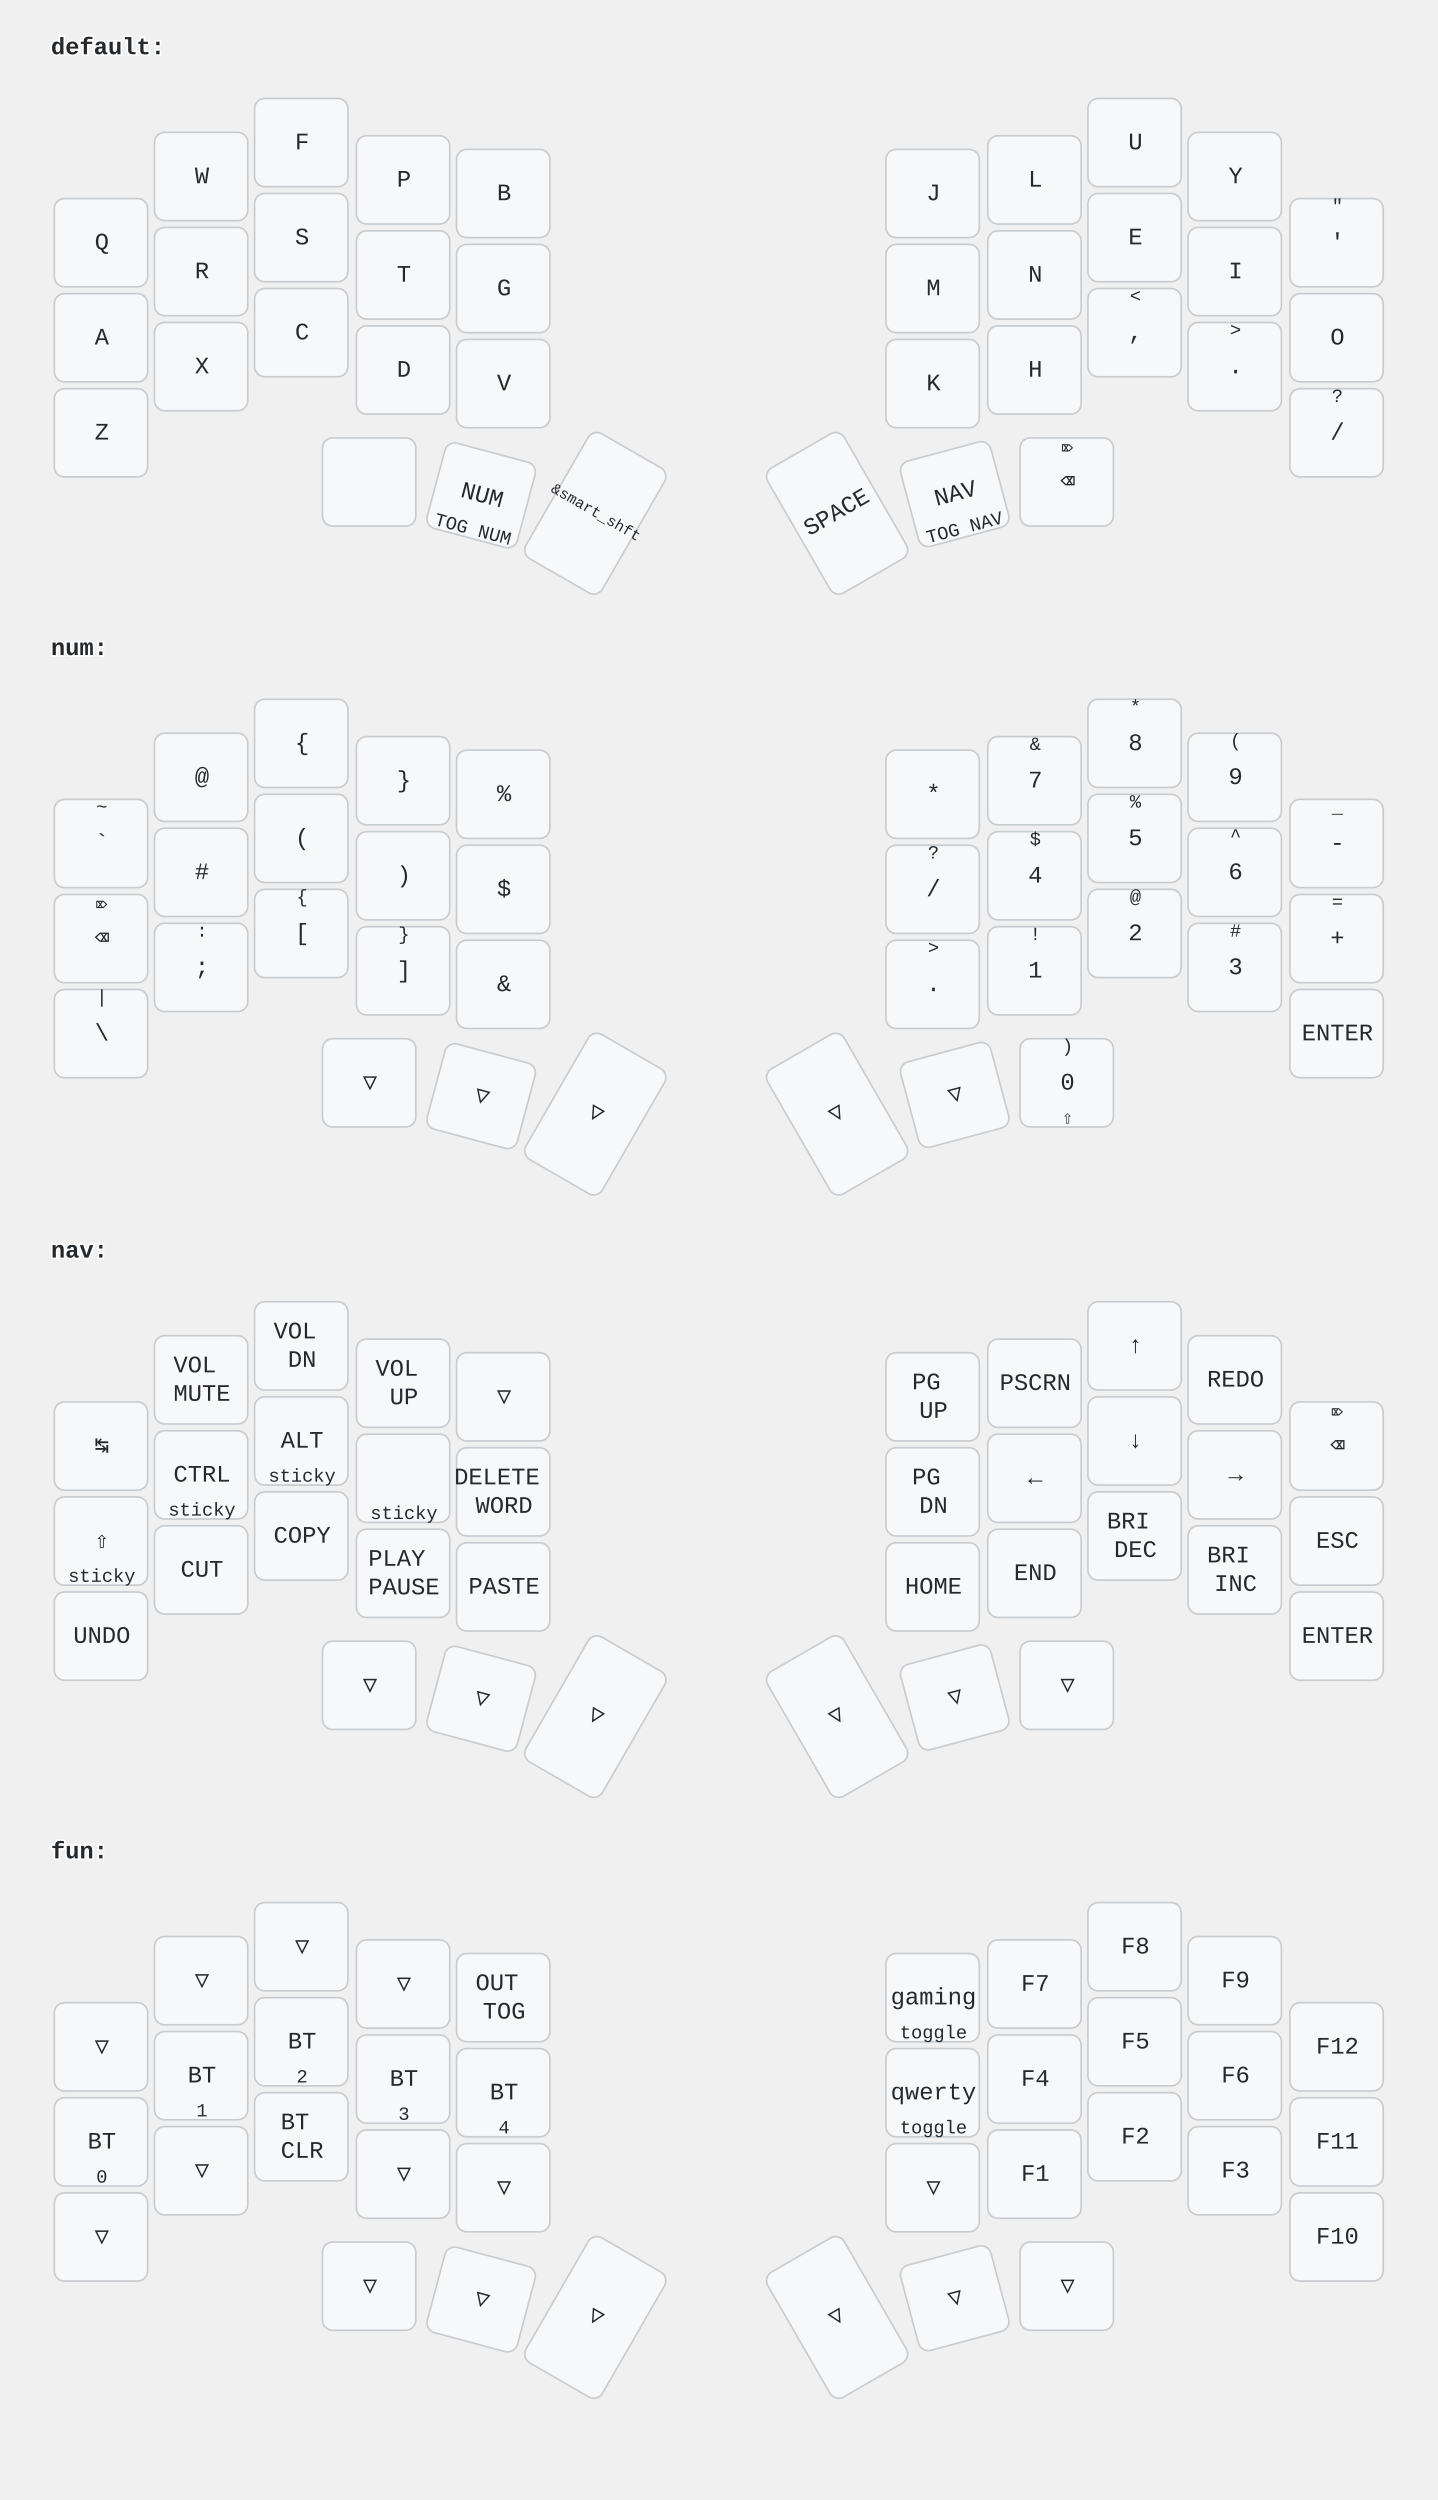
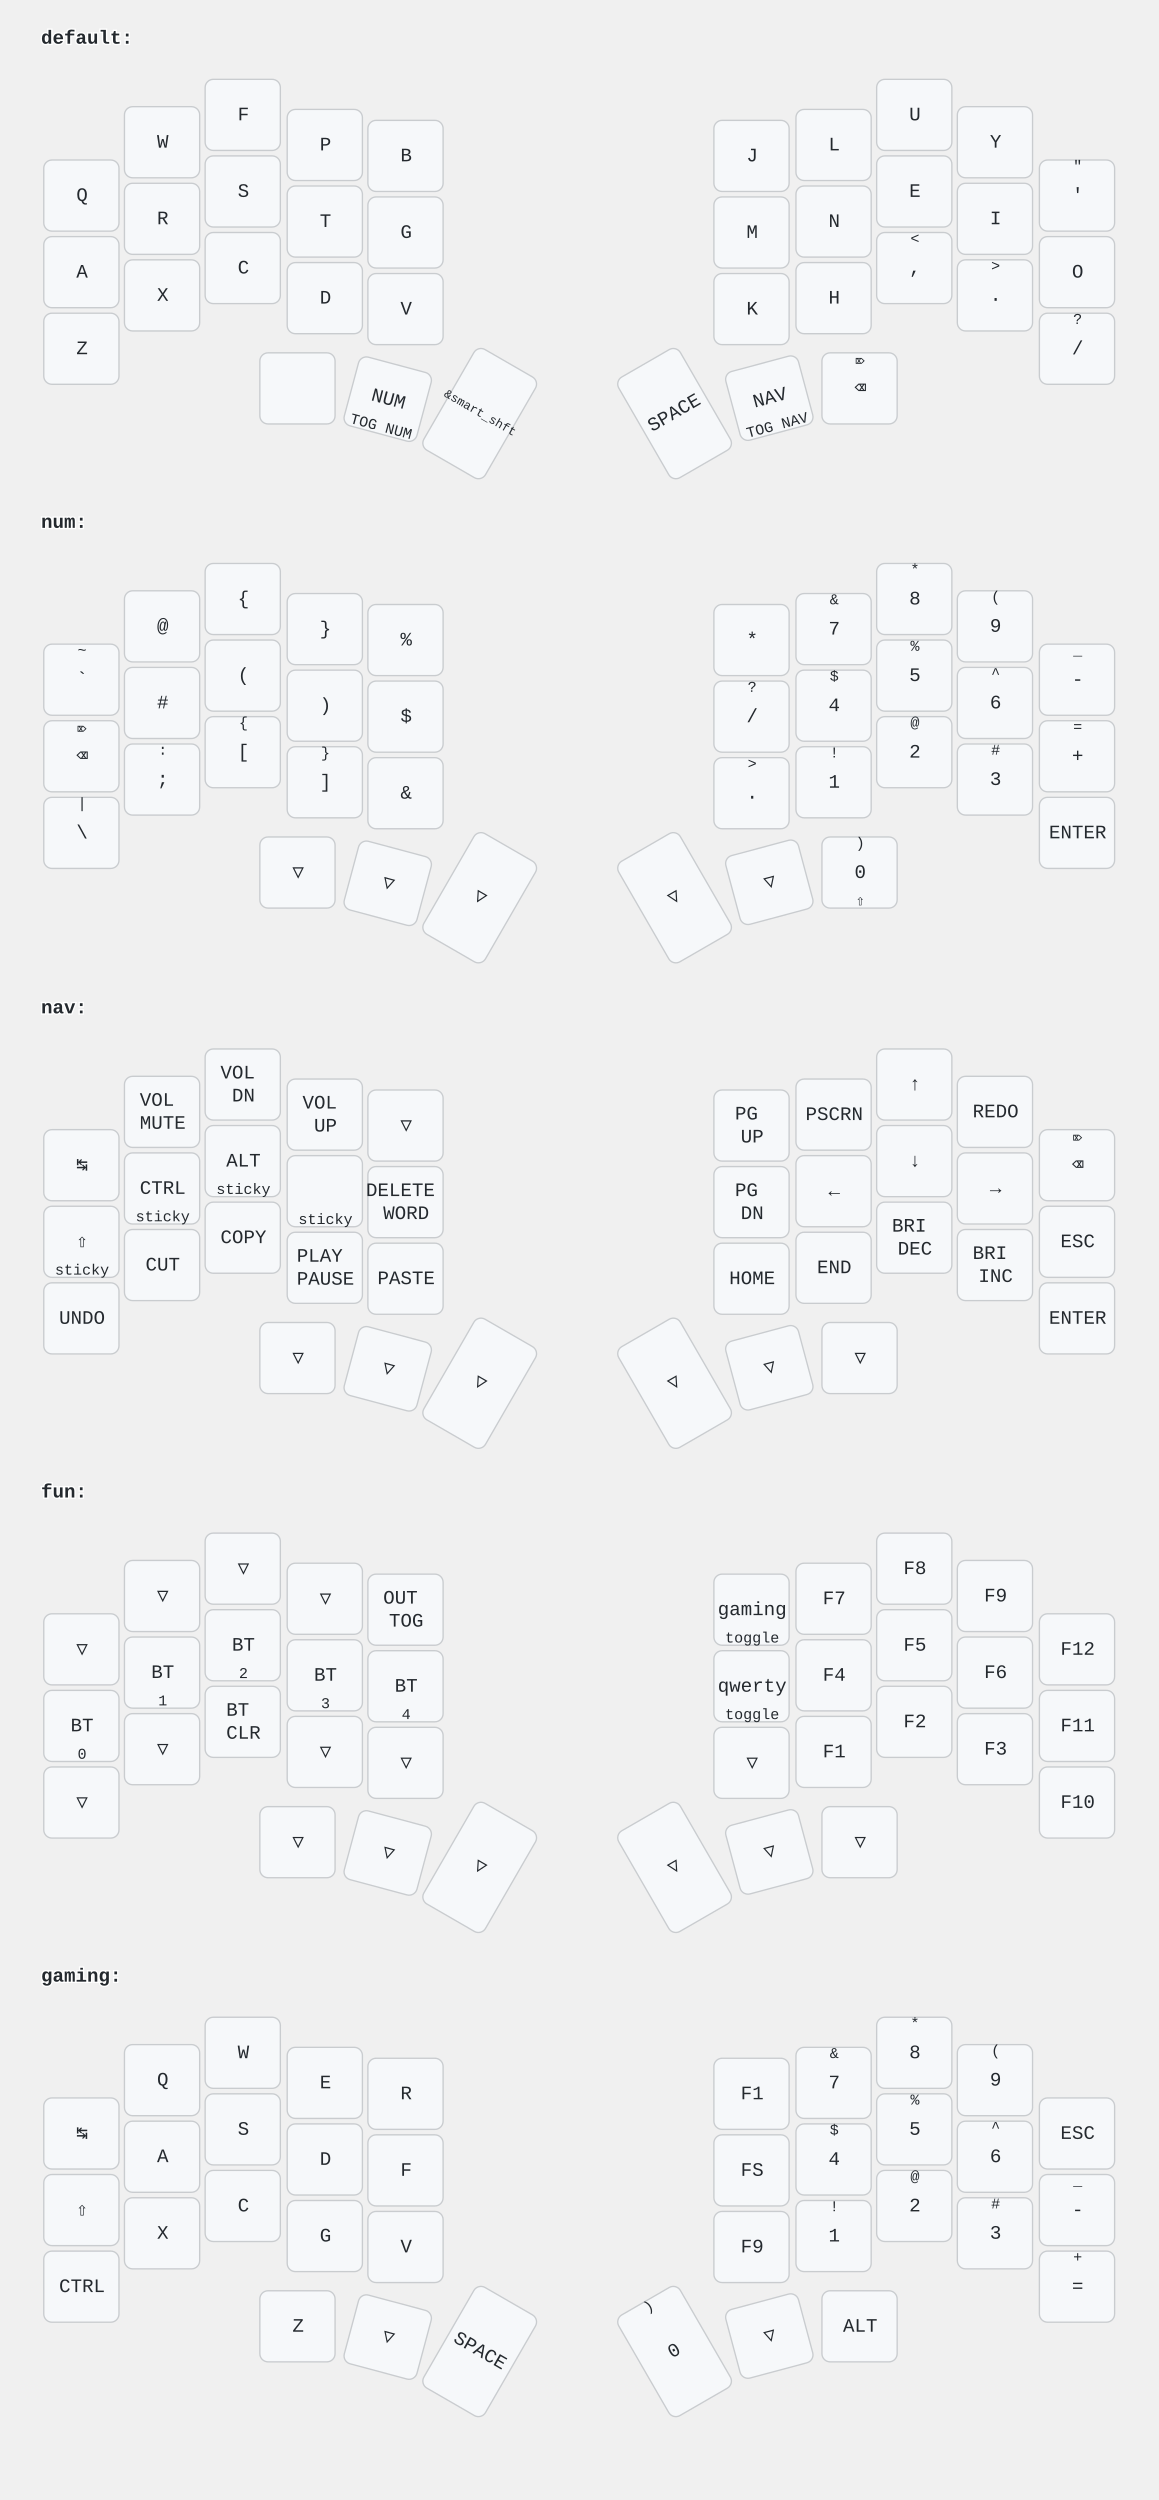
- <svg xmlns="http://www.w3.org/2000/svg" xmlns:xlink="http://www.w3.org/1999/xlink" width="847" height="1473" viewBox="0 0 847 1473" class="keymap">
+ <svg xmlns="http://www.w3.org/2000/svg" xmlns:xlink="http://www.w3.org/1999/xlink" width="847" height="1828" viewBox="0 0 847 1828" class="keymap">
  <defs>/* start glyphs */
<svg id="mdil:menu">
      <svg id="mdil-menu" viewBox="0 0 24 24">
        <path d="M3,8V7H20V8H3M20,12V13H3V12H20M3,17H20V18H3V17Z" />
      </svg>
    </svg>
  </defs>/* end glyphs */
<style>/* font and background color specifications */
svg {
    font-family: SFMono-Regular,Consolas,Liberation Mono,Menlo,monospace;
    font-size: 14px;
    font-kerning: normal;
    text-rendering: optimizeLegibility;
    fill: #24292e;
}

/* default key styling */
rect {
    fill: #f6f8fa;
    stroke: #c9cccf;
    stroke-width: 1;
}

/* color accent for combo boxes */
rect.combo {
    fill: #cdf;
}

/* color accent for held keys */
rect.held, rect.combo.held {
    fill: #fdd;
}

/* color accent for ghost (optional) keys */
rect.ghost, rect.combo.ghost {
    fill: #ddd;
}

text {
    text-anchor: middle;
    dominant-baseline: middle;
}

/* styling for layer labels */
text.label {
    font-weight: bold;
    text-anchor: start;
    stroke: white;
    stroke-width: 2;
    paint-order: stroke;
}

/* styling for combo tap, and key hold/shifted label text */
text.combo, text.hold, text.shifted {
    font-size: 11px;
}

text.hold {
    text-anchor: middle;
    dominant-baseline: auto;
}

text.shifted {
    text-anchor: middle;
    dominant-baseline: hanging;
}

/* styling for hold/shifted label text in combo box */
text.combo.hold, text.combo.shifted {
    font-size: 8px;
}

/* styling for combo dendrons */
path {
    stroke-width: 1;
    stroke: gray;
    fill: none;
}
</style>
  <g transform="translate(30, 0)" class="layer-default">
    <text x="0" y="28" class="label">default:</text>
    <g transform="translate(0, 56)">
      <g transform="translate(30, 87)" class="key keypos-0">
        <rect rx="6" ry="6" x="-28" y="-26" width="55" height="52" class="key" />
        <text x="0" y="0" class="key tap">Q</text>
      </g>
      <g transform="translate(89, 48)" class="key keypos-1">
        <rect rx="6" ry="6" x="-28" y="-26" width="55" height="52" class="key" />
        <text x="0" y="0" class="key tap">W</text>
      </g>
      <g transform="translate(148, 28)" class="key keypos-2">
        <rect rx="6" ry="6" x="-28" y="-26" width="55" height="52" class="key" />
        <text x="0" y="0" class="key tap">F</text>
      </g>
      <g transform="translate(208, 50)" class="key keypos-3">
        <rect rx="6" ry="6" x="-28" y="-26" width="55" height="52" class="key" />
        <text x="0" y="0" class="key tap">P</text>
      </g>
      <g transform="translate(267, 58)" class="key keypos-4">
        <rect rx="6" ry="6" x="-28" y="-26" width="55" height="52" class="key" />
        <text x="0" y="0" class="key tap">B</text>
      </g>
      <g transform="translate(520, 58)" class="key keypos-5">
        <rect rx="6" ry="6" x="-28" y="-26" width="55" height="52" class="key" />
        <text x="0" y="0" class="key tap">J</text>
      </g>
      <g transform="translate(580, 50)" class="key keypos-6">
        <rect rx="6" ry="6" x="-28" y="-26" width="55" height="52" class="key" />
        <text x="0" y="0" class="key tap">L</text>
      </g>
      <g transform="translate(639, 28)" class="key keypos-7">
        <rect rx="6" ry="6" x="-28" y="-26" width="55" height="52" class="key" />
        <text x="0" y="0" class="key tap">U</text>
      </g>
      <g transform="translate(698, 48)" class="key keypos-8">
        <rect rx="6" ry="6" x="-28" y="-26" width="55" height="52" class="key" />
        <text x="0" y="0" class="key tap">Y</text>
      </g>
      <g transform="translate(758, 87)" class="key keypos-9">
        <rect rx="6" ry="6" x="-28" y="-26" width="55" height="52" class="key" />
        <text x="0" y="0" class="key tap">'</text>
        <text x="0" y="-24" class="key shifted">"</text>
      </g>
      <g transform="translate(30, 143)" class="key keypos-10">
        <rect rx="6" ry="6" x="-28" y="-26" width="55" height="52" class="key" />
        <text x="0" y="0" class="key tap">A</text>
      </g>
      <g transform="translate(89, 104)" class="key keypos-11">
        <rect rx="6" ry="6" x="-28" y="-26" width="55" height="52" class="key" />
        <text x="0" y="0" class="key tap">R</text>
      </g>
      <g transform="translate(148, 84)" class="key keypos-12">
        <rect rx="6" ry="6" x="-28" y="-26" width="55" height="52" class="key" />
        <text x="0" y="0" class="key tap">S</text>
      </g>
      <g transform="translate(208, 106)" class="key keypos-13">
        <rect rx="6" ry="6" x="-28" y="-26" width="55" height="52" class="key" />
        <text x="0" y="0" class="key tap">T</text>
      </g>
      <g transform="translate(267, 114)" class="key keypos-14">
        <rect rx="6" ry="6" x="-28" y="-26" width="55" height="52" class="key" />
        <text x="0" y="0" class="key tap">G</text>
      </g>
      <g transform="translate(520, 114)" class="key keypos-15">
        <rect rx="6" ry="6" x="-28" y="-26" width="55" height="52" class="key" />
        <text x="0" y="0" class="key tap">M</text>
      </g>
      <g transform="translate(580, 106)" class="key keypos-16">
        <rect rx="6" ry="6" x="-28" y="-26" width="55" height="52" class="key" />
        <text x="0" y="0" class="key tap">N</text>
      </g>
      <g transform="translate(639, 84)" class="key keypos-17">
        <rect rx="6" ry="6" x="-28" y="-26" width="55" height="52" class="key" />
        <text x="0" y="0" class="key tap">E</text>
      </g>
      <g transform="translate(698, 104)" class="key keypos-18">
        <rect rx="6" ry="6" x="-28" y="-26" width="55" height="52" class="key" />
        <text x="0" y="0" class="key tap">I</text>
      </g>
      <g transform="translate(758, 143)" class="key keypos-19">
        <rect rx="6" ry="6" x="-28" y="-26" width="55" height="52" class="key" />
        <text x="0" y="0" class="key tap">O</text>
      </g>
      <g transform="translate(30, 199)" class="key keypos-20">
        <rect rx="6" ry="6" x="-28" y="-26" width="55" height="52" class="key" />
        <text x="0" y="0" class="key tap">Z</text>
      </g>
      <g transform="translate(89, 160)" class="key keypos-21">
        <rect rx="6" ry="6" x="-28" y="-26" width="55" height="52" class="key" />
        <text x="0" y="0" class="key tap">X</text>
      </g>
      <g transform="translate(148, 140)" class="key keypos-22">
        <rect rx="6" ry="6" x="-28" y="-26" width="55" height="52" class="key" />
        <text x="0" y="0" class="key tap">C</text>
      </g>
      <g transform="translate(208, 162)" class="key keypos-23">
        <rect rx="6" ry="6" x="-28" y="-26" width="55" height="52" class="key" />
        <text x="0" y="0" class="key tap">D</text>
      </g>
      <g transform="translate(267, 170)" class="key keypos-24">
        <rect rx="6" ry="6" x="-28" y="-26" width="55" height="52" class="key" />
        <text x="0" y="0" class="key tap">V</text>
      </g>
      <g transform="translate(520, 170)" class="key keypos-25">
        <rect rx="6" ry="6" x="-28" y="-26" width="55" height="52" class="key" />
        <text x="0" y="0" class="key tap">K</text>
      </g>
      <g transform="translate(580, 162)" class="key keypos-26">
        <rect rx="6" ry="6" x="-28" y="-26" width="55" height="52" class="key" />
        <text x="0" y="0" class="key tap">H</text>
      </g>
      <g transform="translate(639, 140)" class="key keypos-27">
        <rect rx="6" ry="6" x="-28" y="-26" width="55" height="52" class="key" />
        <text x="0" y="0" class="key tap">,</text>
        <text x="0" y="-24" class="key shifted">&lt;</text>
      </g>
      <g transform="translate(698, 160)" class="key keypos-28">
        <rect rx="6" ry="6" x="-28" y="-26" width="55" height="52" class="key" />
        <text x="0" y="0" class="key tap">.</text>
        <text x="0" y="-24" class="key shifted">&gt;</text>
      </g>
      <g transform="translate(758, 199)" class="key keypos-29">
        <rect rx="6" ry="6" x="-28" y="-26" width="55" height="52" class="key" />
        <text x="0" y="0" class="key tap">/</text>
        <text x="0" y="-24" class="key shifted">?</text>
      </g>
      <g transform="translate(188, 228)" class="key keypos-30">
        <rect rx="6" ry="6" x="-28" y="-26" width="55" height="52" class="key" />
        <use href="#mdil:menu" xlink:href="#mdil:menu" x="-7" y="-7" height="14" width="14.0" class="key tap glyph mdil:menu" />
      </g>
      <g transform="translate(254, 236) rotate(15.0)" class="key keypos-31">
        <rect rx="6" ry="6" x="-28" y="-26" width="55" height="52" class="key" />
        <text x="0" y="0" class="key tap">NUM</text>
        <text x="0" y="24" class="key hold">TOG NUM</text>
      </g>
      <g transform="translate(321, 246) rotate(30.0)" class="key keypos-32">
        <rect rx="6" ry="6" x="-26" y="-42" width="52" height="85" class="key" />
        <text x="0" y="0" class="key tap">
          <tspan style="font-size: 64%">&amp;smart_shft</tspan>
        </text>
      </g>
      <g transform="translate(463, 246) rotate(-30.0)" class="key keypos-33">
        <rect rx="6" ry="6" x="-26" y="-42" width="52" height="85" class="key" />
        <text x="0" y="0" class="key tap">SPACE</text>
      </g>
      <g transform="translate(533, 235) rotate(-15.0)" class="key keypos-34">
        <rect rx="6" ry="6" x="-28" y="-26" width="55" height="52" class="key" />
        <text x="0" y="0" class="key tap">NAV</text>
        <text x="0" y="24" class="key hold">TOG NAV</text>
      </g>
      <g transform="translate(599, 228)" class="key keypos-35">
        <rect rx="6" ry="6" x="-28" y="-26" width="55" height="52" class="key" />
        <text x="0" y="0" class="key tap">⌫</text>
        <text x="0" y="-24" class="key shifted">⌦</text>
      </g>
    </g>
  </g>
  <g transform="translate(30, 354)" class="layer-num">
    <text x="0" y="28" class="label">num:</text>
    <g transform="translate(0, 56)">
      <g transform="translate(30, 87)" class="key keypos-0">
        <rect rx="6" ry="6" x="-28" y="-26" width="55" height="52" class="key" />
        <text x="0" y="0" class="key tap">`</text>
        <text x="0" y="-24" class="key shifted">~</text>
      </g>
      <g transform="translate(89, 48)" class="key keypos-1">
        <rect rx="6" ry="6" x="-28" y="-26" width="55" height="52" class="key" />
        <text x="0" y="0" class="key tap">@</text>
      </g>
      <g transform="translate(148, 28)" class="key keypos-2">
        <rect rx="6" ry="6" x="-28" y="-26" width="55" height="52" class="key" />
        <text x="0" y="0" class="key tap">{</text>
      </g>
      <g transform="translate(208, 50)" class="key keypos-3">
        <rect rx="6" ry="6" x="-28" y="-26" width="55" height="52" class="key" />
        <text x="0" y="0" class="key tap">}</text>
      </g>
      <g transform="translate(267, 58)" class="key keypos-4">
        <rect rx="6" ry="6" x="-28" y="-26" width="55" height="52" class="key" />
        <text x="0" y="0" class="key tap">%</text>
      </g>
      <g transform="translate(520, 58)" class="key keypos-5">
        <rect rx="6" ry="6" x="-28" y="-26" width="55" height="52" class="key" />
        <text x="0" y="0" class="key tap">*</text>
      </g>
      <g transform="translate(580, 50)" class="key keypos-6">
        <rect rx="6" ry="6" x="-28" y="-26" width="55" height="52" class="key" />
        <text x="0" y="0" class="key tap">7</text>
        <text x="0" y="-24" class="key shifted">&amp;</text>
      </g>
      <g transform="translate(639, 28)" class="key keypos-7">
        <rect rx="6" ry="6" x="-28" y="-26" width="55" height="52" class="key" />
        <text x="0" y="0" class="key tap">8</text>
        <text x="0" y="-24" class="key shifted">*</text>
      </g>
      <g transform="translate(698, 48)" class="key keypos-8">
        <rect rx="6" ry="6" x="-28" y="-26" width="55" height="52" class="key" />
        <text x="0" y="0" class="key tap">9</text>
        <text x="0" y="-24" class="key shifted">(</text>
      </g>
      <g transform="translate(758, 87)" class="key keypos-9">
        <rect rx="6" ry="6" x="-28" y="-26" width="55" height="52" class="key" />
        <text x="0" y="0" class="key tap">-</text>
        <text x="0" y="-24" class="key shifted">_</text>
      </g>
      <g transform="translate(30, 143)" class="key keypos-10">
        <rect rx="6" ry="6" x="-28" y="-26" width="55" height="52" class="key" />
        <text x="0" y="0" class="key tap">⌫</text>
        <text x="0" y="-24" class="key shifted">⌦</text>
      </g>
      <g transform="translate(89, 104)" class="key keypos-11">
        <rect rx="6" ry="6" x="-28" y="-26" width="55" height="52" class="key" />
        <text x="0" y="0" class="key tap">#</text>
      </g>
      <g transform="translate(148, 84)" class="key keypos-12">
        <rect rx="6" ry="6" x="-28" y="-26" width="55" height="52" class="key" />
        <text x="0" y="0" class="key tap">(</text>
      </g>
      <g transform="translate(208, 106)" class="key keypos-13">
        <rect rx="6" ry="6" x="-28" y="-26" width="55" height="52" class="key" />
        <text x="0" y="0" class="key tap">)</text>
      </g>
      <g transform="translate(267, 114)" class="key keypos-14">
        <rect rx="6" ry="6" x="-28" y="-26" width="55" height="52" class="key" />
        <text x="0" y="0" class="key tap">$</text>
      </g>
      <g transform="translate(520, 114)" class="key keypos-15">
        <rect rx="6" ry="6" x="-28" y="-26" width="55" height="52" class="key" />
        <text x="0" y="0" class="key tap">/</text>
        <text x="0" y="-24" class="key shifted">?</text>
      </g>
      <g transform="translate(580, 106)" class="key keypos-16">
        <rect rx="6" ry="6" x="-28" y="-26" width="55" height="52" class="key" />
        <text x="0" y="0" class="key tap">4</text>
        <text x="0" y="-24" class="key shifted">$</text>
      </g>
      <g transform="translate(639, 84)" class="key keypos-17">
        <rect rx="6" ry="6" x="-28" y="-26" width="55" height="52" class="key" />
        <text x="0" y="0" class="key tap">5</text>
        <text x="0" y="-24" class="key shifted">%</text>
      </g>
      <g transform="translate(698, 104)" class="key keypos-18">
        <rect rx="6" ry="6" x="-28" y="-26" width="55" height="52" class="key" />
        <text x="0" y="0" class="key tap">6</text>
        <text x="0" y="-24" class="key shifted">^</text>
      </g>
      <g transform="translate(758, 143)" class="key keypos-19">
        <rect rx="6" ry="6" x="-28" y="-26" width="55" height="52" class="key" />
        <text x="0" y="0" class="key tap">+</text>
        <text x="0" y="-24" class="key shifted">=</text>
      </g>
      <g transform="translate(30, 199)" class="key keypos-20">
        <rect rx="6" ry="6" x="-28" y="-26" width="55" height="52" class="key" />
        <text x="0" y="0" class="key tap">\</text>
        <text x="0" y="-24" class="key shifted">|</text>
      </g>
      <g transform="translate(89, 160)" class="key keypos-21">
        <rect rx="6" ry="6" x="-28" y="-26" width="55" height="52" class="key" />
        <text x="0" y="0" class="key tap">;</text>
        <text x="0" y="-24" class="key shifted">:</text>
      </g>
      <g transform="translate(148, 140)" class="key keypos-22">
        <rect rx="6" ry="6" x="-28" y="-26" width="55" height="52" class="key" />
        <text x="0" y="0" class="key tap">[</text>
        <text x="0" y="-24" class="key shifted">{</text>
      </g>
      <g transform="translate(208, 162)" class="key keypos-23">
        <rect rx="6" ry="6" x="-28" y="-26" width="55" height="52" class="key" />
        <text x="0" y="0" class="key tap">]</text>
        <text x="0" y="-24" class="key shifted">}</text>
      </g>
      <g transform="translate(267, 170)" class="key keypos-24">
        <rect rx="6" ry="6" x="-28" y="-26" width="55" height="52" class="key" />
        <text x="0" y="0" class="key tap">&amp;</text>
      </g>
      <g transform="translate(520, 170)" class="key keypos-25">
        <rect rx="6" ry="6" x="-28" y="-26" width="55" height="52" class="key" />
        <text x="0" y="0" class="key tap">.</text>
        <text x="0" y="-24" class="key shifted">&gt;</text>
      </g>
      <g transform="translate(580, 162)" class="key keypos-26">
        <rect rx="6" ry="6" x="-28" y="-26" width="55" height="52" class="key" />
        <text x="0" y="0" class="key tap">1</text>
        <text x="0" y="-24" class="key shifted">!</text>
      </g>
      <g transform="translate(639, 140)" class="key keypos-27">
        <rect rx="6" ry="6" x="-28" y="-26" width="55" height="52" class="key" />
        <text x="0" y="0" class="key tap">2</text>
        <text x="0" y="-24" class="key shifted">@</text>
      </g>
      <g transform="translate(698, 160)" class="key keypos-28">
        <rect rx="6" ry="6" x="-28" y="-26" width="55" height="52" class="key" />
        <text x="0" y="0" class="key tap">3</text>
        <text x="0" y="-24" class="key shifted">#</text>
      </g>
      <g transform="translate(758, 199)" class="key keypos-29">
        <rect rx="6" ry="6" x="-28" y="-26" width="55" height="52" class="key" />
        <text x="0" y="0" class="key tap">ENTER</text>
      </g>
      <g transform="translate(188, 228)" class="key trans keypos-30">
        <rect rx="6" ry="6" x="-28" y="-26" width="55" height="52" class="key trans" />
        <text x="0" y="0" class="key trans tap">▽</text>
      </g>
      <g transform="translate(254, 236) rotate(15.0)" class="key trans keypos-31">
        <rect rx="6" ry="6" x="-28" y="-26" width="55" height="52" class="key trans" />
        <text x="0" y="0" class="key trans tap">▽</text>
      </g>
      <g transform="translate(321, 246) rotate(30.0)" class="key trans keypos-32">
        <rect rx="6" ry="6" x="-26" y="-42" width="52" height="85" class="key trans" />
        <text x="0" y="0" class="key trans tap">▽</text>
      </g>
      <g transform="translate(463, 246) rotate(-30.0)" class="key trans keypos-33">
        <rect rx="6" ry="6" x="-26" y="-42" width="52" height="85" class="key trans" />
        <text x="0" y="0" class="key trans tap">▽</text>
      </g>
      <g transform="translate(533, 235) rotate(-15.0)" class="key trans keypos-34">
        <rect rx="6" ry="6" x="-28" y="-26" width="55" height="52" class="key trans" />
        <text x="0" y="0" class="key trans tap">▽</text>
      </g>
      <g transform="translate(599, 228)" class="key keypos-35">
        <rect rx="6" ry="6" x="-28" y="-26" width="55" height="52" class="key" />
        <text x="0" y="0" class="key tap">0</text>
        <text x="0" y="24" class="key hold">⇧</text>
        <text x="0" y="-24" class="key shifted">)</text>
      </g>
    </g>
  </g>
  <g transform="translate(30, 709)" class="layer-nav">
    <text x="0" y="28" class="label">nav:</text>
    <g transform="translate(0, 56)">
      <g transform="translate(30, 87)" class="key keypos-0">
        <rect rx="6" ry="6" x="-28" y="-26" width="55" height="52" class="key" />
        <text x="0" y="0" class="key tap">↹</text>
      </g>
      <g transform="translate(89, 48)" class="key keypos-1">
        <rect rx="6" ry="6" x="-28" y="-26" width="55" height="52" class="key" />
        <text x="0" y="0" class="key tap">
          <tspan x="0" dy="-0.6em">VOL</tspan>
          <tspan x="0" dy="1.2em">MUTE</tspan>
        </text>
      </g>
      <g transform="translate(148, 28)" class="key keypos-2">
        <rect rx="6" ry="6" x="-28" y="-26" width="55" height="52" class="key" />
        <text x="0" y="0" class="key tap">
          <tspan x="0" dy="-0.6em">VOL</tspan>
          <tspan x="0" dy="1.2em">DN</tspan>
        </text>
      </g>
      <g transform="translate(208, 50)" class="key keypos-3">
        <rect rx="6" ry="6" x="-28" y="-26" width="55" height="52" class="key" />
        <text x="0" y="0" class="key tap">
          <tspan x="0" dy="-0.6em">VOL</tspan>
          <tspan x="0" dy="1.2em">UP</tspan>
        </text>
      </g>
      <g transform="translate(267, 58)" class="key trans keypos-4">
        <rect rx="6" ry="6" x="-28" y="-26" width="55" height="52" class="key trans" />
        <text x="0" y="0" class="key trans tap">▽</text>
      </g>
      <g transform="translate(520, 58)" class="key keypos-5">
        <rect rx="6" ry="6" x="-28" y="-26" width="55" height="52" class="key" />
        <text x="0" y="0" class="key tap">
          <tspan x="0" dy="-0.6em">PG</tspan>
          <tspan x="0" dy="1.2em">UP</tspan>
        </text>
      </g>
      <g transform="translate(580, 50)" class="key keypos-6">
        <rect rx="6" ry="6" x="-28" y="-26" width="55" height="52" class="key" />
        <text x="0" y="0" class="key tap">PSCRN</text>
      </g>
      <g transform="translate(639, 28)" class="key keypos-7">
        <rect rx="6" ry="6" x="-28" y="-26" width="55" height="52" class="key" />
        <text x="0" y="0" class="key tap">↑</text>
      </g>
      <g transform="translate(698, 48)" class="key keypos-8">
        <rect rx="6" ry="6" x="-28" y="-26" width="55" height="52" class="key" />
        <text x="0" y="0" class="key tap">REDO</text>
      </g>
      <g transform="translate(758, 87)" class="key keypos-9">
        <rect rx="6" ry="6" x="-28" y="-26" width="55" height="52" class="key" />
        <text x="0" y="0" class="key tap">⌫</text>
        <text x="0" y="-24" class="key shifted">⌦</text>
      </g>
      <g transform="translate(30, 143)" class="key keypos-10">
        <rect rx="6" ry="6" x="-28" y="-26" width="55" height="52" class="key" />
        <text x="0" y="0" class="key tap">⇧</text>
        <text x="0" y="24" class="key hold">sticky</text>
      </g>
      <g transform="translate(89, 104)" class="key keypos-11">
        <rect rx="6" ry="6" x="-28" y="-26" width="55" height="52" class="key" />
        <text x="0" y="0" class="key tap">CTRL</text>
        <text x="0" y="24" class="key hold">sticky</text>
      </g>
      <g transform="translate(148, 84)" class="key keypos-12">
        <rect rx="6" ry="6" x="-28" y="-26" width="55" height="52" class="key" />
        <text x="0" y="0" class="key tap">ALT</text>
        <text x="0" y="24" class="key hold">sticky</text>
      </g>
      <g transform="translate(208, 106)" class="key keypos-13">
        <rect rx="6" ry="6" x="-28" y="-26" width="55" height="52" class="key" />
        <use href="#mdil:menu" xlink:href="#mdil:menu" x="-7" y="-7" height="14" width="14.0" class="key tap glyph mdil:menu" />
        <text x="0" y="24" class="key hold">sticky</text>
      </g>
      <g transform="translate(267, 114)" class="key keypos-14">
        <rect rx="6" ry="6" x="-28" y="-26" width="55" height="52" class="key" />
        <text x="0" y="0" class="key tap">
          <tspan x="0" dy="-0.6em">DELETE</tspan>
          <tspan x="0" dy="1.2em">WORD</tspan>
        </text>
      </g>
      <g transform="translate(520, 114)" class="key keypos-15">
        <rect rx="6" ry="6" x="-28" y="-26" width="55" height="52" class="key" />
        <text x="0" y="0" class="key tap">
          <tspan x="0" dy="-0.6em">PG</tspan>
          <tspan x="0" dy="1.2em">DN</tspan>
        </text>
      </g>
      <g transform="translate(580, 106)" class="key keypos-16">
        <rect rx="6" ry="6" x="-28" y="-26" width="55" height="52" class="key" />
        <text x="0" y="0" class="key tap">←</text>
      </g>
      <g transform="translate(639, 84)" class="key keypos-17">
        <rect rx="6" ry="6" x="-28" y="-26" width="55" height="52" class="key" />
        <text x="0" y="0" class="key tap">↓</text>
      </g>
      <g transform="translate(698, 104)" class="key keypos-18">
        <rect rx="6" ry="6" x="-28" y="-26" width="55" height="52" class="key" />
        <text x="0" y="0" class="key tap">→</text>
      </g>
      <g transform="translate(758, 143)" class="key keypos-19">
        <rect rx="6" ry="6" x="-28" y="-26" width="55" height="52" class="key" />
        <text x="0" y="0" class="key tap">ESC</text>
      </g>
      <g transform="translate(30, 199)" class="key keypos-20">
        <rect rx="6" ry="6" x="-28" y="-26" width="55" height="52" class="key" />
        <text x="0" y="0" class="key tap">UNDO</text>
      </g>
      <g transform="translate(89, 160)" class="key keypos-21">
        <rect rx="6" ry="6" x="-28" y="-26" width="55" height="52" class="key" />
        <text x="0" y="0" class="key tap">CUT</text>
      </g>
      <g transform="translate(148, 140)" class="key keypos-22">
        <rect rx="6" ry="6" x="-28" y="-26" width="55" height="52" class="key" />
        <text x="0" y="0" class="key tap">COPY</text>
      </g>
      <g transform="translate(208, 162)" class="key keypos-23">
        <rect rx="6" ry="6" x="-28" y="-26" width="55" height="52" class="key" />
        <text x="0" y="0" class="key tap">
          <tspan x="0" dy="-0.6em">PLAY</tspan>
          <tspan x="0" dy="1.2em">PAUSE</tspan>
        </text>
      </g>
      <g transform="translate(267, 170)" class="key keypos-24">
        <rect rx="6" ry="6" x="-28" y="-26" width="55" height="52" class="key" />
        <text x="0" y="0" class="key tap">PASTE</text>
      </g>
      <g transform="translate(520, 170)" class="key keypos-25">
        <rect rx="6" ry="6" x="-28" y="-26" width="55" height="52" class="key" />
        <text x="0" y="0" class="key tap">HOME</text>
      </g>
      <g transform="translate(580, 162)" class="key keypos-26">
        <rect rx="6" ry="6" x="-28" y="-26" width="55" height="52" class="key" />
        <text x="0" y="0" class="key tap">END</text>
      </g>
      <g transform="translate(639, 140)" class="key keypos-27">
        <rect rx="6" ry="6" x="-28" y="-26" width="55" height="52" class="key" />
        <text x="0" y="0" class="key tap">
          <tspan x="0" dy="-0.6em">BRI</tspan>
          <tspan x="0" dy="1.2em">DEC</tspan>
        </text>
      </g>
      <g transform="translate(698, 160)" class="key keypos-28">
        <rect rx="6" ry="6" x="-28" y="-26" width="55" height="52" class="key" />
        <text x="0" y="0" class="key tap">
          <tspan x="0" dy="-0.6em">BRI</tspan>
          <tspan x="0" dy="1.2em">INC</tspan>
        </text>
      </g>
      <g transform="translate(758, 199)" class="key keypos-29">
        <rect rx="6" ry="6" x="-28" y="-26" width="55" height="52" class="key" />
        <text x="0" y="0" class="key tap">ENTER</text>
      </g>
      <g transform="translate(188, 228)" class="key trans keypos-30">
        <rect rx="6" ry="6" x="-28" y="-26" width="55" height="52" class="key trans" />
        <text x="0" y="0" class="key trans tap">▽</text>
      </g>
      <g transform="translate(254, 236) rotate(15.0)" class="key trans keypos-31">
        <rect rx="6" ry="6" x="-28" y="-26" width="55" height="52" class="key trans" />
        <text x="0" y="0" class="key trans tap">▽</text>
      </g>
      <g transform="translate(321, 246) rotate(30.0)" class="key trans keypos-32">
        <rect rx="6" ry="6" x="-26" y="-42" width="52" height="85" class="key trans" />
        <text x="0" y="0" class="key trans tap">▽</text>
      </g>
      <g transform="translate(463, 246) rotate(-30.0)" class="key trans keypos-33">
        <rect rx="6" ry="6" x="-26" y="-42" width="52" height="85" class="key trans" />
        <text x="0" y="0" class="key trans tap">▽</text>
      </g>
      <g transform="translate(533, 235) rotate(-15.0)" class="key trans keypos-34">
        <rect rx="6" ry="6" x="-28" y="-26" width="55" height="52" class="key trans" />
        <text x="0" y="0" class="key trans tap">▽</text>
      </g>
      <g transform="translate(599, 228)" class="key trans keypos-35">
        <rect rx="6" ry="6" x="-28" y="-26" width="55" height="52" class="key trans" />
        <text x="0" y="0" class="key trans tap">▽</text>
      </g>
    </g>
  </g>
  <g transform="translate(30, 1063)" class="layer-fun">
    <text x="0" y="28" class="label">fun:</text>
    <g transform="translate(0, 56)">
      <g transform="translate(30, 87)" class="key trans keypos-0">
        <rect rx="6" ry="6" x="-28" y="-26" width="55" height="52" class="key trans" />
        <text x="0" y="0" class="key trans tap">▽</text>
      </g>
      <g transform="translate(89, 48)" class="key trans keypos-1">
        <rect rx="6" ry="6" x="-28" y="-26" width="55" height="52" class="key trans" />
        <text x="0" y="0" class="key trans tap">▽</text>
      </g>
      <g transform="translate(148, 28)" class="key trans keypos-2">
        <rect rx="6" ry="6" x="-28" y="-26" width="55" height="52" class="key trans" />
        <text x="0" y="0" class="key trans tap">▽</text>
      </g>
      <g transform="translate(208, 50)" class="key trans keypos-3">
        <rect rx="6" ry="6" x="-28" y="-26" width="55" height="52" class="key trans" />
        <text x="0" y="0" class="key trans tap">▽</text>
      </g>
      <g transform="translate(267, 58)" class="key keypos-4">
        <rect rx="6" ry="6" x="-28" y="-26" width="55" height="52" class="key" />
        <text x="0" y="0" class="key tap">
          <tspan x="0" dy="-0.6em">OUT</tspan>
          <tspan x="0" dy="1.2em">TOG</tspan>
        </text>
      </g>
      <g transform="translate(520, 58)" class="key keypos-5">
        <rect rx="6" ry="6" x="-28" y="-26" width="55" height="52" class="key" />
        <text x="0" y="0" class="key tap">gaming</text>
        <text x="0" y="24" class="key hold">toggle</text>
      </g>
      <g transform="translate(580, 50)" class="key keypos-6">
        <rect rx="6" ry="6" x="-28" y="-26" width="55" height="52" class="key" />
        <text x="0" y="0" class="key tap">F7</text>
      </g>
      <g transform="translate(639, 28)" class="key keypos-7">
        <rect rx="6" ry="6" x="-28" y="-26" width="55" height="52" class="key" />
        <text x="0" y="0" class="key tap">F8</text>
      </g>
      <g transform="translate(698, 48)" class="key keypos-8">
        <rect rx="6" ry="6" x="-28" y="-26" width="55" height="52" class="key" />
        <text x="0" y="0" class="key tap">F9</text>
      </g>
      <g transform="translate(758, 87)" class="key keypos-9">
        <rect rx="6" ry="6" x="-28" y="-26" width="55" height="52" class="key" />
        <text x="0" y="0" class="key tap">F12</text>
      </g>
      <g transform="translate(30, 143)" class="key keypos-10">
        <rect rx="6" ry="6" x="-28" y="-26" width="55" height="52" class="key" />
        <text x="0" y="0" class="key tap">BT</text>
        <text x="0" y="24" class="key hold">0</text>
      </g>
      <g transform="translate(89, 104)" class="key keypos-11">
        <rect rx="6" ry="6" x="-28" y="-26" width="55" height="52" class="key" />
        <text x="0" y="0" class="key tap">BT</text>
        <text x="0" y="24" class="key hold">1</text>
      </g>
      <g transform="translate(148, 84)" class="key keypos-12">
        <rect rx="6" ry="6" x="-28" y="-26" width="55" height="52" class="key" />
        <text x="0" y="0" class="key tap">BT</text>
        <text x="0" y="24" class="key hold">2</text>
      </g>
      <g transform="translate(208, 106)" class="key keypos-13">
        <rect rx="6" ry="6" x="-28" y="-26" width="55" height="52" class="key" />
        <text x="0" y="0" class="key tap">BT</text>
        <text x="0" y="24" class="key hold">3</text>
      </g>
      <g transform="translate(267, 114)" class="key keypos-14">
        <rect rx="6" ry="6" x="-28" y="-26" width="55" height="52" class="key" />
        <text x="0" y="0" class="key tap">BT</text>
        <text x="0" y="24" class="key hold">4</text>
      </g>
      <g transform="translate(520, 114)" class="key keypos-15">
        <rect rx="6" ry="6" x="-28" y="-26" width="55" height="52" class="key" />
        <text x="0" y="0" class="key tap">qwerty</text>
        <text x="0" y="24" class="key hold">toggle</text>
      </g>
      <g transform="translate(580, 106)" class="key keypos-16">
        <rect rx="6" ry="6" x="-28" y="-26" width="55" height="52" class="key" />
        <text x="0" y="0" class="key tap">F4</text>
      </g>
      <g transform="translate(639, 84)" class="key keypos-17">
        <rect rx="6" ry="6" x="-28" y="-26" width="55" height="52" class="key" />
        <text x="0" y="0" class="key tap">F5</text>
      </g>
      <g transform="translate(698, 104)" class="key keypos-18">
        <rect rx="6" ry="6" x="-28" y="-26" width="55" height="52" class="key" />
        <text x="0" y="0" class="key tap">F6</text>
      </g>
      <g transform="translate(758, 143)" class="key keypos-19">
        <rect rx="6" ry="6" x="-28" y="-26" width="55" height="52" class="key" />
        <text x="0" y="0" class="key tap">F11</text>
      </g>
      <g transform="translate(30, 199)" class="key trans keypos-20">
        <rect rx="6" ry="6" x="-28" y="-26" width="55" height="52" class="key trans" />
        <text x="0" y="0" class="key trans tap">▽</text>
      </g>
      <g transform="translate(89, 160)" class="key trans keypos-21">
        <rect rx="6" ry="6" x="-28" y="-26" width="55" height="52" class="key trans" />
        <text x="0" y="0" class="key trans tap">▽</text>
      </g>
      <g transform="translate(148, 140)" class="key keypos-22">
        <rect rx="6" ry="6" x="-28" y="-26" width="55" height="52" class="key" />
        <text x="0" y="0" class="key tap">
          <tspan x="0" dy="-0.6em">BT</tspan>
          <tspan x="0" dy="1.2em">CLR</tspan>
        </text>
      </g>
      <g transform="translate(208, 162)" class="key trans keypos-23">
        <rect rx="6" ry="6" x="-28" y="-26" width="55" height="52" class="key trans" />
        <text x="0" y="0" class="key trans tap">▽</text>
      </g>
      <g transform="translate(267, 170)" class="key trans keypos-24">
        <rect rx="6" ry="6" x="-28" y="-26" width="55" height="52" class="key trans" />
        <text x="0" y="0" class="key trans tap">▽</text>
      </g>
      <g transform="translate(520, 170)" class="key trans keypos-25">
        <rect rx="6" ry="6" x="-28" y="-26" width="55" height="52" class="key trans" />
        <text x="0" y="0" class="key trans tap">▽</text>
      </g>
      <g transform="translate(580, 162)" class="key keypos-26">
        <rect rx="6" ry="6" x="-28" y="-26" width="55" height="52" class="key" />
        <text x="0" y="0" class="key tap">F1</text>
      </g>
      <g transform="translate(639, 140)" class="key keypos-27">
        <rect rx="6" ry="6" x="-28" y="-26" width="55" height="52" class="key" />
        <text x="0" y="0" class="key tap">F2</text>
      </g>
      <g transform="translate(698, 160)" class="key keypos-28">
        <rect rx="6" ry="6" x="-28" y="-26" width="55" height="52" class="key" />
        <text x="0" y="0" class="key tap">F3</text>
      </g>
      <g transform="translate(758, 199)" class="key keypos-29">
        <rect rx="6" ry="6" x="-28" y="-26" width="55" height="52" class="key" />
        <text x="0" y="0" class="key tap">F10</text>
      </g>
      <g transform="translate(188, 228)" class="key trans keypos-30">
        <rect rx="6" ry="6" x="-28" y="-26" width="55" height="52" class="key trans" />
        <text x="0" y="0" class="key trans tap">▽</text>
      </g>
      <g transform="translate(254, 236) rotate(15.0)" class="key trans keypos-31">
        <rect rx="6" ry="6" x="-28" y="-26" width="55" height="52" class="key trans" />
        <text x="0" y="0" class="key trans tap">▽</text>
      </g>
      <g transform="translate(321, 246) rotate(30.0)" class="key trans keypos-32">
        <rect rx="6" ry="6" x="-26" y="-42" width="52" height="85" class="key trans" />
        <text x="0" y="0" class="key trans tap">▽</text>
      </g>
      <g transform="translate(463, 246) rotate(-30.0)" class="key trans keypos-33">
        <rect rx="6" ry="6" x="-26" y="-42" width="52" height="85" class="key trans" />
        <text x="0" y="0" class="key trans tap">▽</text>
      </g>
      <g transform="translate(533, 235) rotate(-15.0)" class="key trans keypos-34">
        <rect rx="6" ry="6" x="-28" y="-26" width="55" height="52" class="key trans" />
        <text x="0" y="0" class="key trans tap">▽</text>
      </g>
      <g transform="translate(599, 228)" class="key trans keypos-35">
        <rect rx="6" ry="6" x="-28" y="-26" width="55" height="52" class="key trans" />
        <text x="0" y="0" class="key trans tap">▽</text>
      </g>
    </g>
  </g>
+   <g transform="translate(30, 1417)" class="layer-gaming">
+     <text x="0" y="28" class="label">gaming:</text>
+     <g transform="translate(0, 56)">
+       <g transform="translate(30, 87)" class="key keypos-0">
+         <rect rx="6" ry="6" x="-28" y="-26" width="55" height="52" class="key" />
+         <text x="0" y="0" class="key tap">↹</text>
+       </g>
+       <g transform="translate(89, 48)" class="key keypos-1">
+         <rect rx="6" ry="6" x="-28" y="-26" width="55" height="52" class="key" />
+         <text x="0" y="0" class="key tap">Q</text>
+       </g>
+       <g transform="translate(148, 28)" class="key keypos-2">
+         <rect rx="6" ry="6" x="-28" y="-26" width="55" height="52" class="key" />
+         <text x="0" y="0" class="key tap">W</text>
+       </g>
+       <g transform="translate(208, 50)" class="key keypos-3">
+         <rect rx="6" ry="6" x="-28" y="-26" width="55" height="52" class="key" />
+         <text x="0" y="0" class="key tap">E</text>
+       </g>
+       <g transform="translate(267, 58)" class="key keypos-4">
+         <rect rx="6" ry="6" x="-28" y="-26" width="55" height="52" class="key" />
+         <text x="0" y="0" class="key tap">R</text>
+       </g>
+       <g transform="translate(520, 58)" class="key keypos-5">
+         <rect rx="6" ry="6" x="-28" y="-26" width="55" height="52" class="key" />
+         <text x="0" y="0" class="key tap">F1</text>
+       </g>
+       <g transform="translate(580, 50)" class="key keypos-6">
+         <rect rx="6" ry="6" x="-28" y="-26" width="55" height="52" class="key" />
+         <text x="0" y="0" class="key tap">7</text>
+         <text x="0" y="-24" class="key shifted">&amp;</text>
+       </g>
+       <g transform="translate(639, 28)" class="key keypos-7">
+         <rect rx="6" ry="6" x="-28" y="-26" width="55" height="52" class="key" />
+         <text x="0" y="0" class="key tap">8</text>
+         <text x="0" y="-24" class="key shifted">*</text>
+       </g>
+       <g transform="translate(698, 48)" class="key keypos-8">
+         <rect rx="6" ry="6" x="-28" y="-26" width="55" height="52" class="key" />
+         <text x="0" y="0" class="key tap">9</text>
+         <text x="0" y="-24" class="key shifted">(</text>
+       </g>
+       <g transform="translate(758, 87)" class="key keypos-9">
+         <rect rx="6" ry="6" x="-28" y="-26" width="55" height="52" class="key" />
+         <text x="0" y="0" class="key tap">ESC</text>
+       </g>
+       <g transform="translate(30, 143)" class="key keypos-10">
+         <rect rx="6" ry="6" x="-28" y="-26" width="55" height="52" class="key" />
+         <text x="0" y="0" class="key tap">⇧</text>
+       </g>
+       <g transform="translate(89, 104)" class="key keypos-11">
+         <rect rx="6" ry="6" x="-28" y="-26" width="55" height="52" class="key" />
+         <text x="0" y="0" class="key tap">A</text>
+       </g>
+       <g transform="translate(148, 84)" class="key keypos-12">
+         <rect rx="6" ry="6" x="-28" y="-26" width="55" height="52" class="key" />
+         <text x="0" y="0" class="key tap">S</text>
+       </g>
+       <g transform="translate(208, 106)" class="key keypos-13">
+         <rect rx="6" ry="6" x="-28" y="-26" width="55" height="52" class="key" />
+         <text x="0" y="0" class="key tap">D</text>
+       </g>
+       <g transform="translate(267, 114)" class="key keypos-14">
+         <rect rx="6" ry="6" x="-28" y="-26" width="55" height="52" class="key" />
+         <text x="0" y="0" class="key tap">F</text>
+       </g>
+       <g transform="translate(520, 114)" class="key keypos-15">
+         <rect rx="6" ry="6" x="-28" y="-26" width="55" height="52" class="key" />
+         <text x="0" y="0" class="key tap">FS</text>
+       </g>
+       <g transform="translate(580, 106)" class="key keypos-16">
+         <rect rx="6" ry="6" x="-28" y="-26" width="55" height="52" class="key" />
+         <text x="0" y="0" class="key tap">4</text>
+         <text x="0" y="-24" class="key shifted">$</text>
+       </g>
+       <g transform="translate(639, 84)" class="key keypos-17">
+         <rect rx="6" ry="6" x="-28" y="-26" width="55" height="52" class="key" />
+         <text x="0" y="0" class="key tap">5</text>
+         <text x="0" y="-24" class="key shifted">%</text>
+       </g>
+       <g transform="translate(698, 104)" class="key keypos-18">
+         <rect rx="6" ry="6" x="-28" y="-26" width="55" height="52" class="key" />
+         <text x="0" y="0" class="key tap">6</text>
+         <text x="0" y="-24" class="key shifted">^</text>
+       </g>
+       <g transform="translate(758, 143)" class="key keypos-19">
+         <rect rx="6" ry="6" x="-28" y="-26" width="55" height="52" class="key" />
+         <text x="0" y="0" class="key tap">-</text>
+         <text x="0" y="-24" class="key shifted">_</text>
+       </g>
+       <g transform="translate(30, 199)" class="key keypos-20">
+         <rect rx="6" ry="6" x="-28" y="-26" width="55" height="52" class="key" />
+         <text x="0" y="0" class="key tap">CTRL</text>
+       </g>
+       <g transform="translate(89, 160)" class="key keypos-21">
+         <rect rx="6" ry="6" x="-28" y="-26" width="55" height="52" class="key" />
+         <text x="0" y="0" class="key tap">X</text>
+       </g>
+       <g transform="translate(148, 140)" class="key keypos-22">
+         <rect rx="6" ry="6" x="-28" y="-26" width="55" height="52" class="key" />
+         <text x="0" y="0" class="key tap">C</text>
+       </g>
+       <g transform="translate(208, 162)" class="key keypos-23">
+         <rect rx="6" ry="6" x="-28" y="-26" width="55" height="52" class="key" />
+         <text x="0" y="0" class="key tap">G</text>
+       </g>
+       <g transform="translate(267, 170)" class="key keypos-24">
+         <rect rx="6" ry="6" x="-28" y="-26" width="55" height="52" class="key" />
+         <text x="0" y="0" class="key tap">V</text>
+       </g>
+       <g transform="translate(520, 170)" class="key keypos-25">
+         <rect rx="6" ry="6" x="-28" y="-26" width="55" height="52" class="key" />
+         <text x="0" y="0" class="key tap">F9</text>
+       </g>
+       <g transform="translate(580, 162)" class="key keypos-26">
+         <rect rx="6" ry="6" x="-28" y="-26" width="55" height="52" class="key" />
+         <text x="0" y="0" class="key tap">1</text>
+         <text x="0" y="-24" class="key shifted">!</text>
+       </g>
+       <g transform="translate(639, 140)" class="key keypos-27">
+         <rect rx="6" ry="6" x="-28" y="-26" width="55" height="52" class="key" />
+         <text x="0" y="0" class="key tap">2</text>
+         <text x="0" y="-24" class="key shifted">@</text>
+       </g>
+       <g transform="translate(698, 160)" class="key keypos-28">
+         <rect rx="6" ry="6" x="-28" y="-26" width="55" height="52" class="key" />
+         <text x="0" y="0" class="key tap">3</text>
+         <text x="0" y="-24" class="key shifted">#</text>
+       </g>
+       <g transform="translate(758, 199)" class="key keypos-29">
+         <rect rx="6" ry="6" x="-28" y="-26" width="55" height="52" class="key" />
+         <text x="0" y="0" class="key tap">=</text>
+         <text x="0" y="-24" class="key shifted">+</text>
+       </g>
+       <g transform="translate(188, 228)" class="key keypos-30">
+         <rect rx="6" ry="6" x="-28" y="-26" width="55" height="52" class="key" />
+         <text x="0" y="0" class="key tap">Z</text>
+       </g>
+       <g transform="translate(254, 236) rotate(15.0)" class="key trans keypos-31">
+         <rect rx="6" ry="6" x="-28" y="-26" width="55" height="52" class="key trans" />
+         <text x="0" y="0" class="key trans tap">▽</text>
+       </g>
+       <g transform="translate(321, 246) rotate(30.0)" class="key keypos-32">
+         <rect rx="6" ry="6" x="-26" y="-42" width="52" height="85" class="key" />
+         <text x="0" y="0" class="key tap">SPACE</text>
+       </g>
+       <g transform="translate(463, 246) rotate(-30.0)" class="key keypos-33">
+         <rect rx="6" ry="6" x="-26" y="-42" width="52" height="85" class="key" />
+         <text x="0" y="0" class="key tap">0</text>
+         <text x="0" y="-40" class="key shifted">)</text>
+       </g>
+       <g transform="translate(533, 235) rotate(-15.0)" class="key trans keypos-34">
+         <rect rx="6" ry="6" x="-28" y="-26" width="55" height="52" class="key trans" />
+         <text x="0" y="0" class="key trans tap">▽</text>
+       </g>
+       <g transform="translate(599, 228)" class="key keypos-35">
+         <rect rx="6" ry="6" x="-28" y="-26" width="55" height="52" class="key" />
+         <text x="0" y="0" class="key tap">ALT</text>
+       </g>
+     </g>
+   </g>
</svg>
